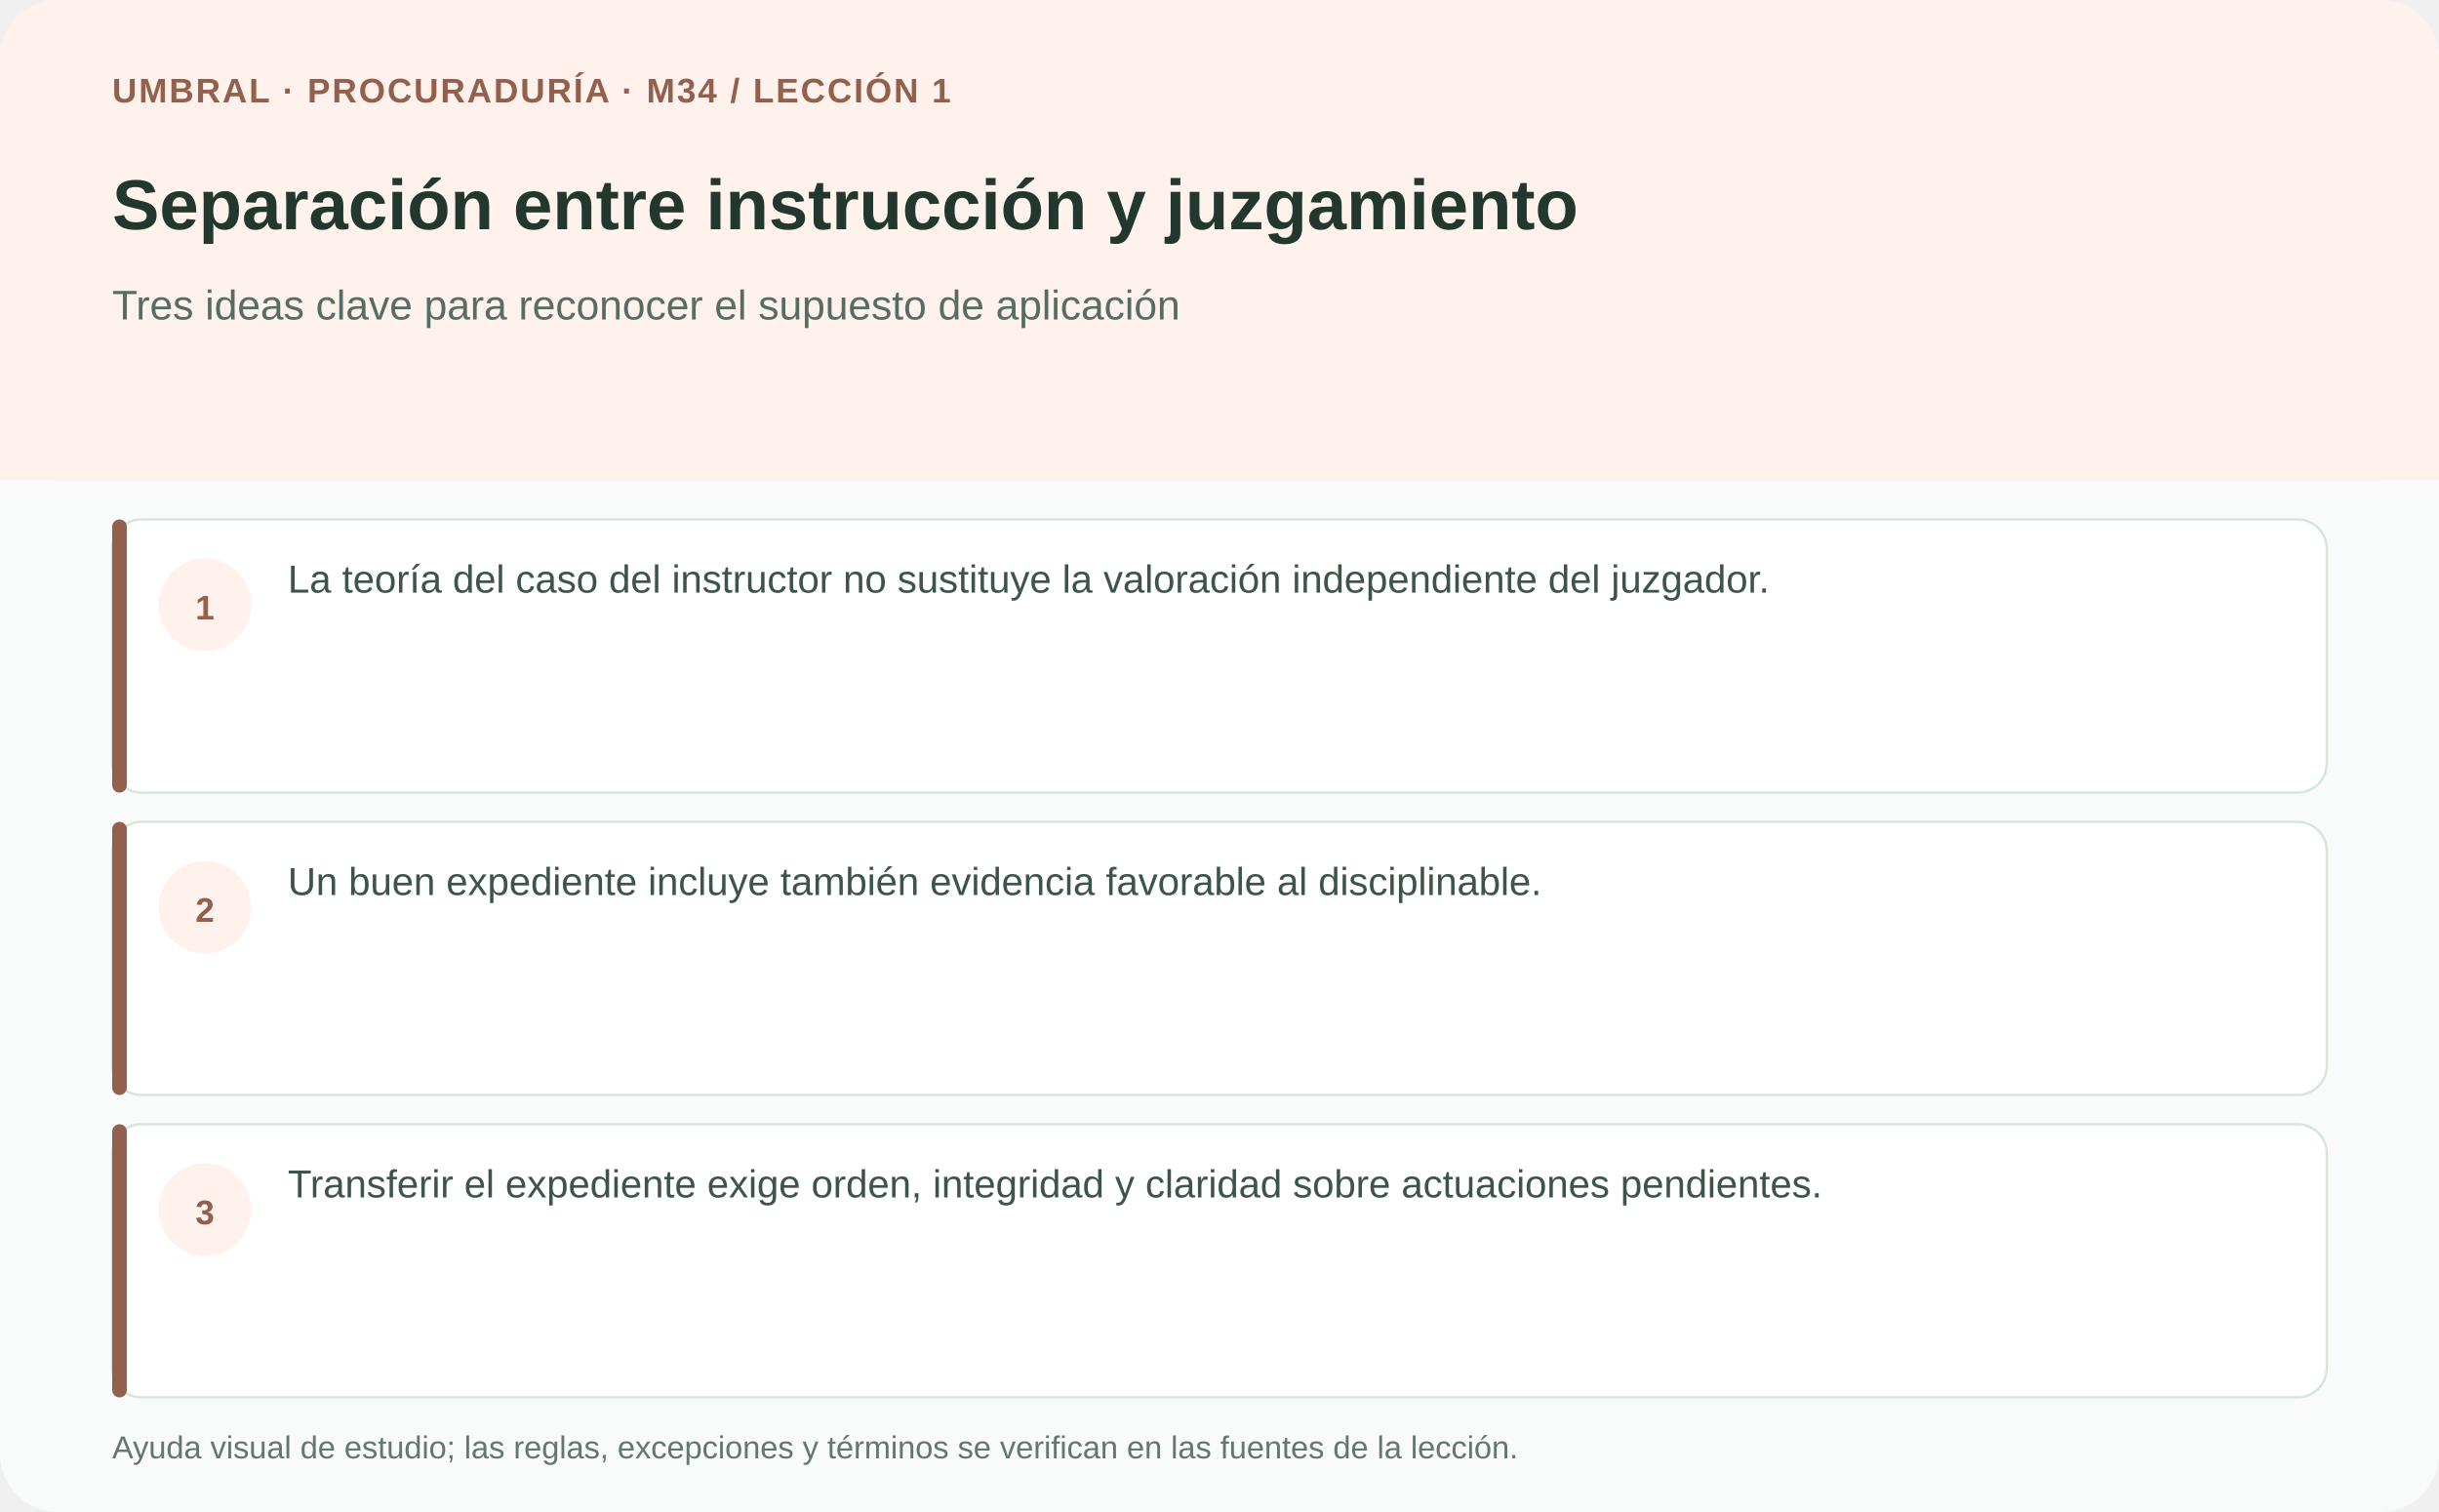
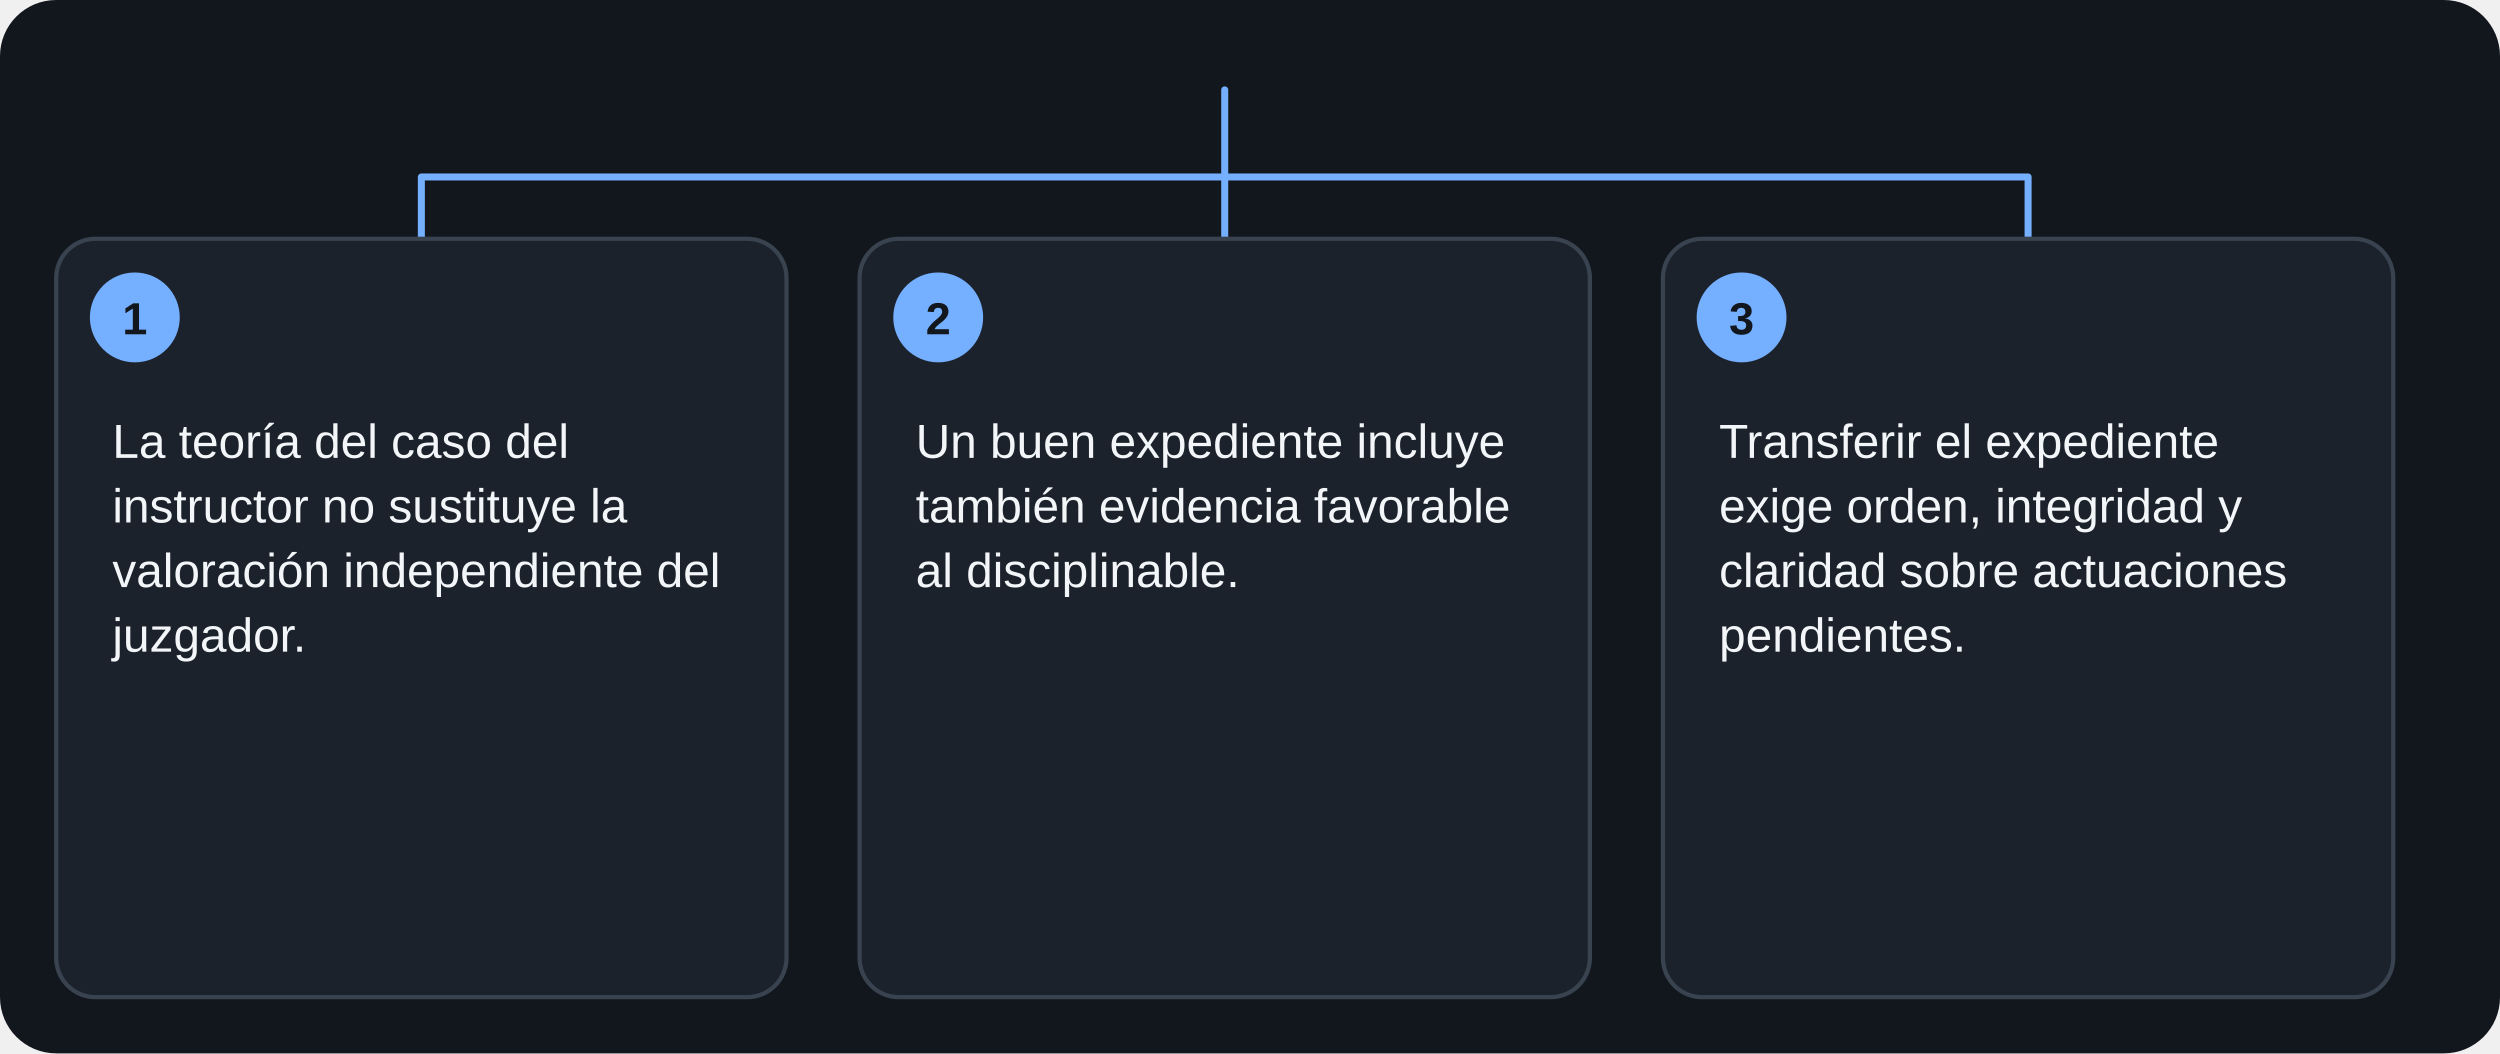
- <svg xmlns="http://www.w3.org/2000/svg" viewBox="0 0 1000 620" width="1000" height="620" role="img" aria-labelledby="title desc">
-   <style>
- .bg{fill:#F8FBF9}.main{fill:#22372D}.title{font:700 29px Arial,sans-serif;fill:#22372D}.sub{font:17px Arial,sans-serif;fill:#556D62}
- .eyebrow{font:700 14px Arial,sans-serif;letter-spacing:.8px;fill:#93604E}.badge{font:700 14px Arial,sans-serif;fill:#93604E}
- .panelTitle{font:700 17px Arial,sans-serif;fill:#20372B}.body{font:16px Arial,sans-serif;fill:#3D5448}.bodySmall{font:15px Arial,sans-serif;fill:#3D5448}.foot{font:13px Arial,sans-serif;fill:#65766E}
- </style>
-   <rect width="1000" height="620" rx="24" fill="#F8FBF9" />
-   <rect width="1000" height="197" rx="24" fill="#FFF2EC" />
-   <rect x="0" y="173" width="1000" height="24" fill="#FFF2EC" />
-   <text x="46" y="42" class="eyebrow">UMBRAL · PROCURADURÍA · M34 / LECCIÓN 1</text>
-   <text x="46" y="94" class="title">Separación entre instrucción y juzgamiento</text>
-   <text x="46" y="131" class="sub">Tres ideas clave para reconocer el supuesto de aplicación</text>
-   <rect x="46" y="213" width="908" height="112" rx="12" fill="#FFFFFF" stroke="#D5E6DB" />
-   <rect x="46" y="213" width="6" height="112" rx="3" fill="#93604E" />
-   <circle cx="84" cy="248" r="19" fill="#FFF2EC" />
-   <text x="84" y="254" text-anchor="middle" class="badge">1</text>
-   <text x="118" y="243" class="body">La teoría del caso del instructor no sustituye la valoración independiente del juzgador.</text>
-   <rect x="46" y="337" width="908" height="112" rx="12" fill="#FFFFFF" stroke="#D5E6DB" />
-   <rect x="46" y="337" width="6" height="112" rx="3" fill="#93604E" />
-   <circle cx="84" cy="372" r="19" fill="#FFF2EC" />
-   <text x="84" y="378" text-anchor="middle" class="badge">2</text>
-   <text x="118" y="367" class="body">Un buen expediente incluye también evidencia favorable al disciplinable.</text>
-   <rect x="46" y="461" width="908" height="112" rx="12" fill="#FFFFFF" stroke="#D5E6DB" />
-   <rect x="46" y="461" width="6" height="112" rx="3" fill="#93604E" />
-   <circle cx="84" cy="496" r="19" fill="#FFF2EC" />
-   <text x="84" y="502" text-anchor="middle" class="badge">3</text>
-   <text x="118" y="491" class="body">Transferir el expediente exige orden, integridad y claridad sobre actuaciones pendientes.</text>
-   <text x="46" y="598" class="foot">Ayuda visual de estudio; las reglas, excepciones y términos se verifican en las fuentes de la lección.</text>
+ <svg xmlns="http://www.w3.org/2000/svg" viewBox="0 0 890 375" width="890" height="375" role="img" aria-labelledby="title desc">
+   <style>.bg{fill:#12161D}.box{fill:#1C222C;stroke:#394350;stroke-width:1.5}.txt{font:500 17px 'Google Sans',Arial,sans-serif;fill:#F3F6F8}.small{font:500 15px 'Google Sans',Arial,sans-serif;fill:#A8B0BB}.bold{font:700 18px 'Google Sans',Arial,sans-serif;fill:#F3F6F8}.count{font:800 16px 'Google Sans',Arial,sans-serif;fill:#12161D}.warn{font:700 17px 'Google Sans',Arial,sans-serif;fill:#FB888A}</style>
+   <rect class="bg" width="890" height="375" rx="20" />
+   <path d="M436 32 V63 M150 63 H722 M150 63 V85 M436 63 V85 M722 63 V85" stroke="#75AFFF" stroke-width="2.5" fill="none" stroke-linecap="round" />
+   <rect class="box" x="20" y="85" width="260" height="270" rx="14" />
+   <circle cx="48" cy="113" r="16" fill="#75AFFF" />
+   <text x="48" y="119" text-anchor="middle" class="count">1</text>
+   <text x="40" y="163" class="txt">La teoría del caso del</text>
+   <text x="40" y="186" class="txt">instructor no sustituye la</text>
+   <text x="40" y="209" class="txt">valoración independiente del</text>
+   <text x="40" y="232" class="txt">juzgador.</text>
+   <rect class="box" x="306" y="85" width="260" height="270" rx="14" />
+   <circle cx="334" cy="113" r="16" fill="#75AFFF" />
+   <text x="334" y="119" text-anchor="middle" class="count">2</text>
+   <text x="326" y="163" class="txt">Un buen expediente incluye</text>
+   <text x="326" y="186" class="txt">también evidencia favorable</text>
+   <text x="326" y="209" class="txt">al disciplinable.</text>
+   <rect class="box" x="592" y="85" width="260" height="270" rx="14" />
+   <circle cx="620" cy="113" r="16" fill="#75AFFF" />
+   <text x="620" y="119" text-anchor="middle" class="count">3</text>
+   <text x="612" y="163" class="txt">Transferir el expediente</text>
+   <text x="612" y="186" class="txt">exige orden, integridad y</text>
+   <text x="612" y="209" class="txt">claridad sobre actuaciones</text>
+   <text x="612" y="232" class="txt">pendientes.</text>
</svg>
